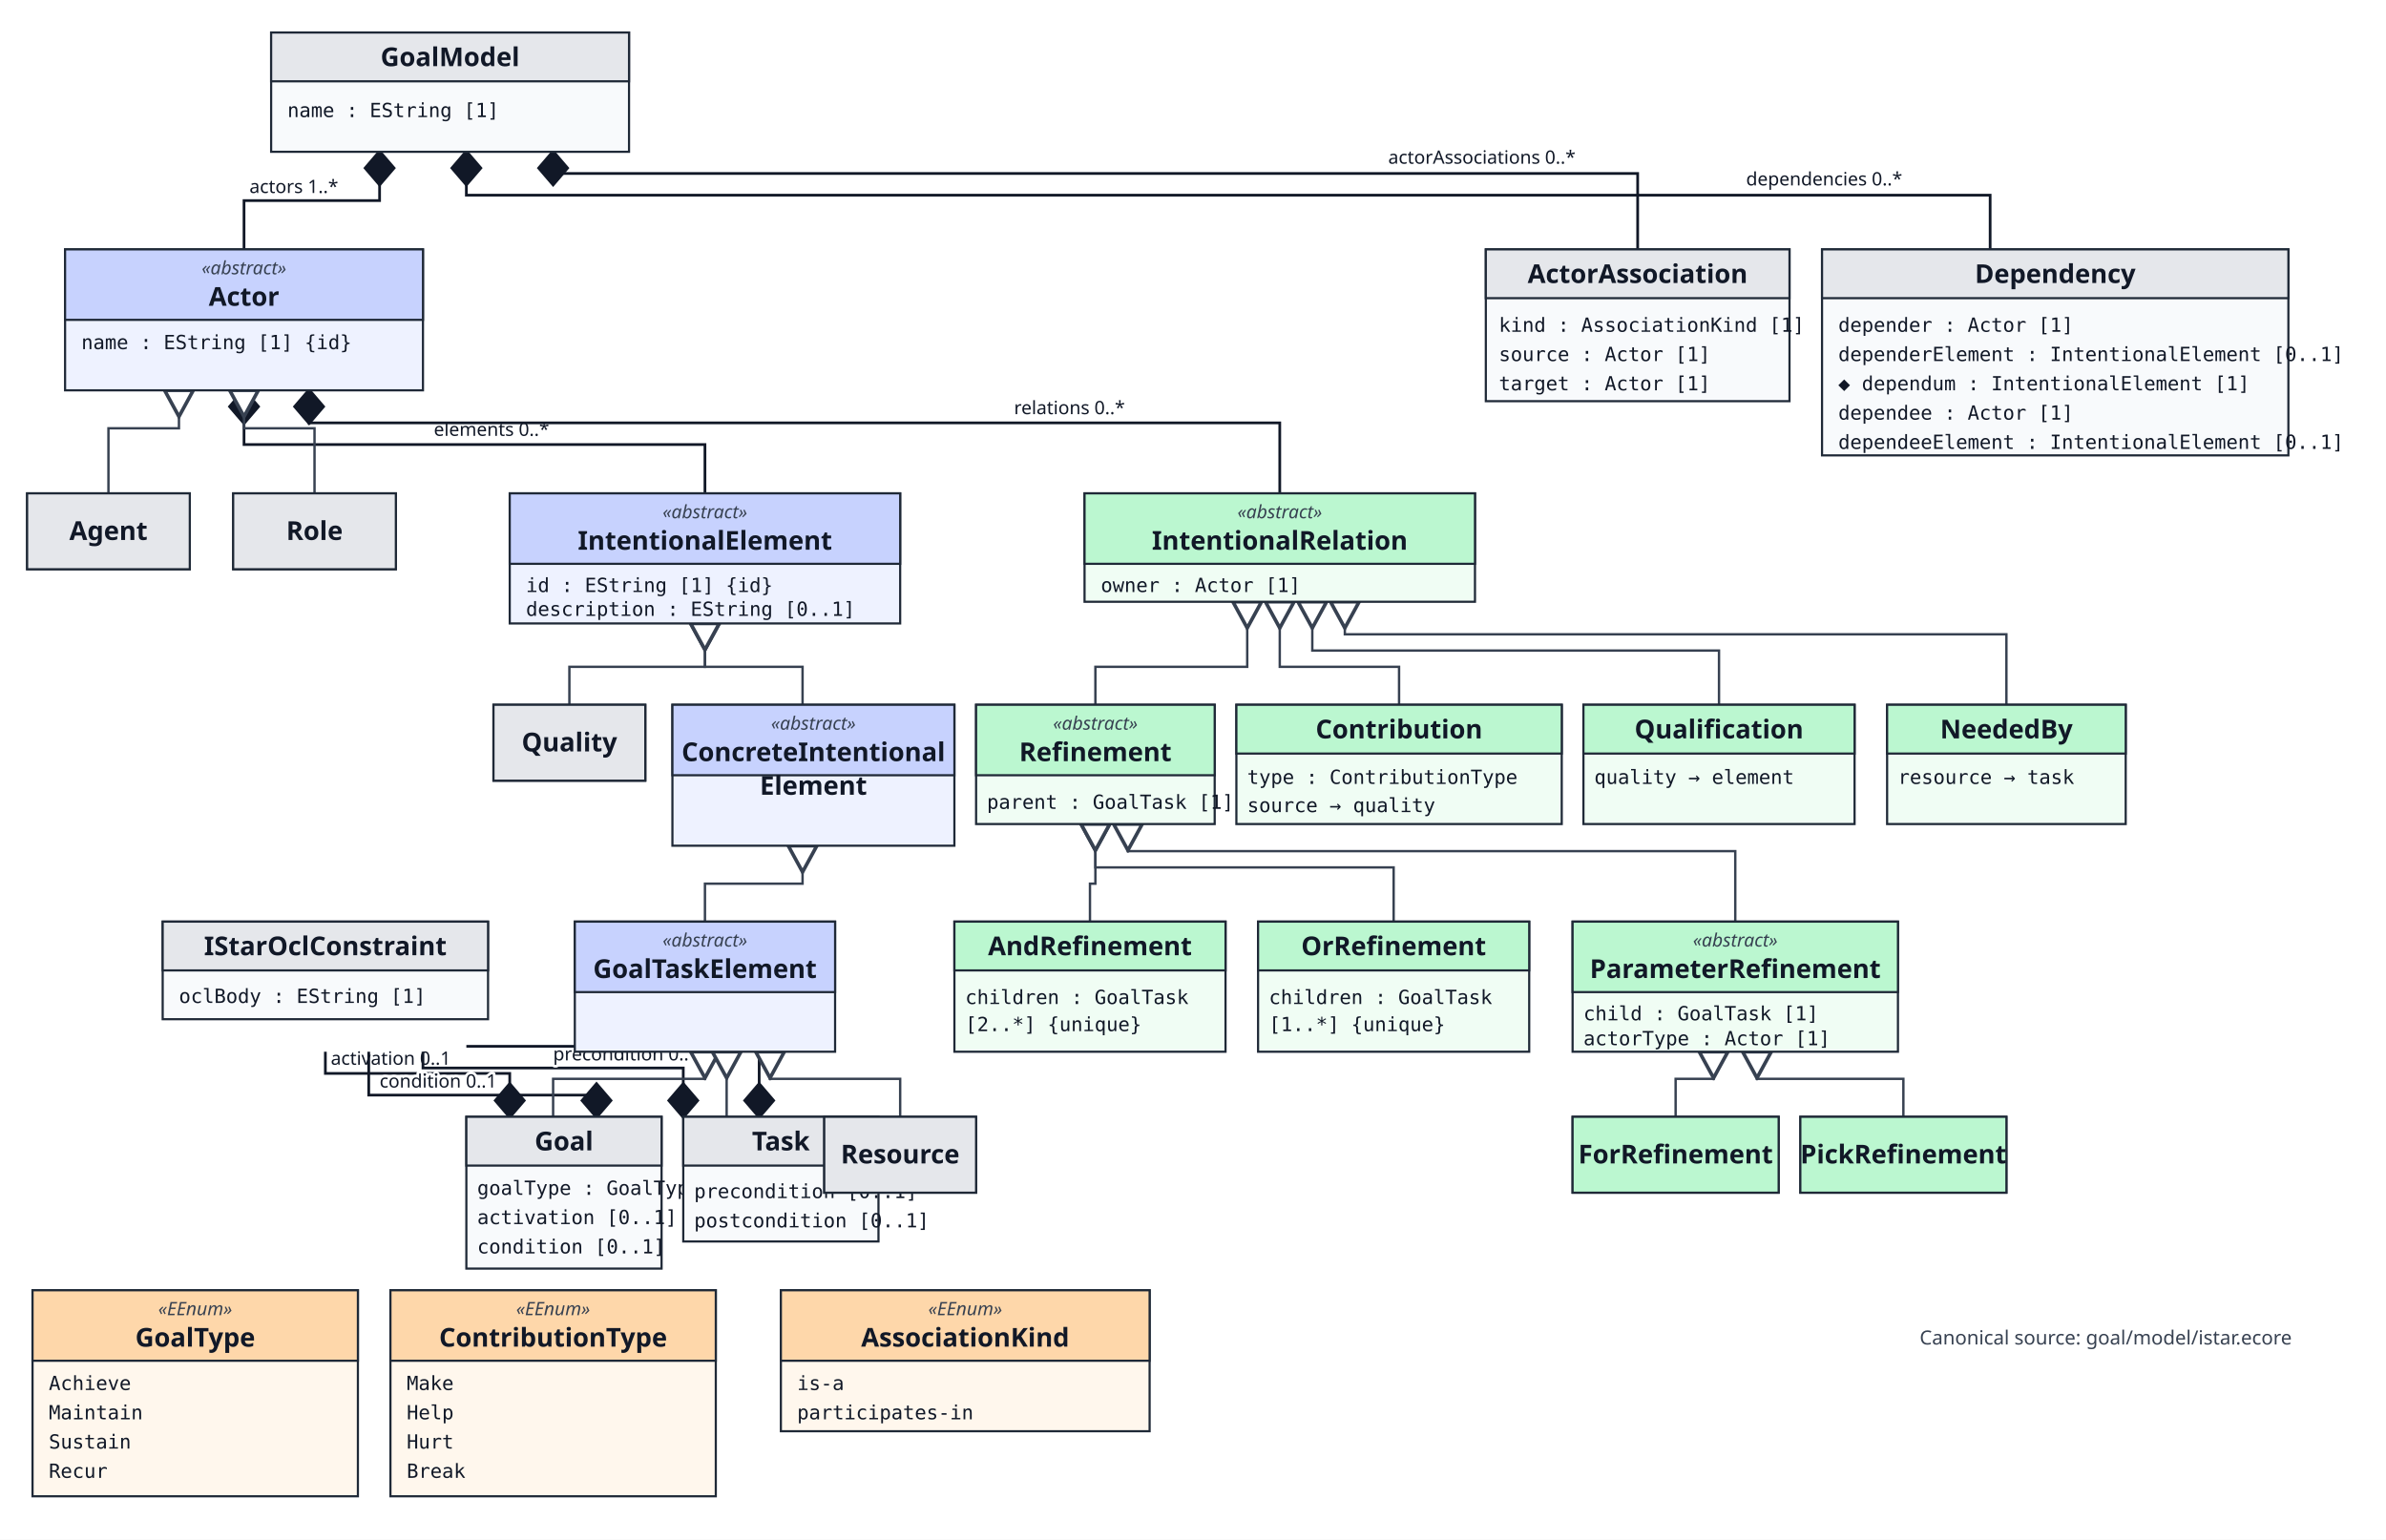
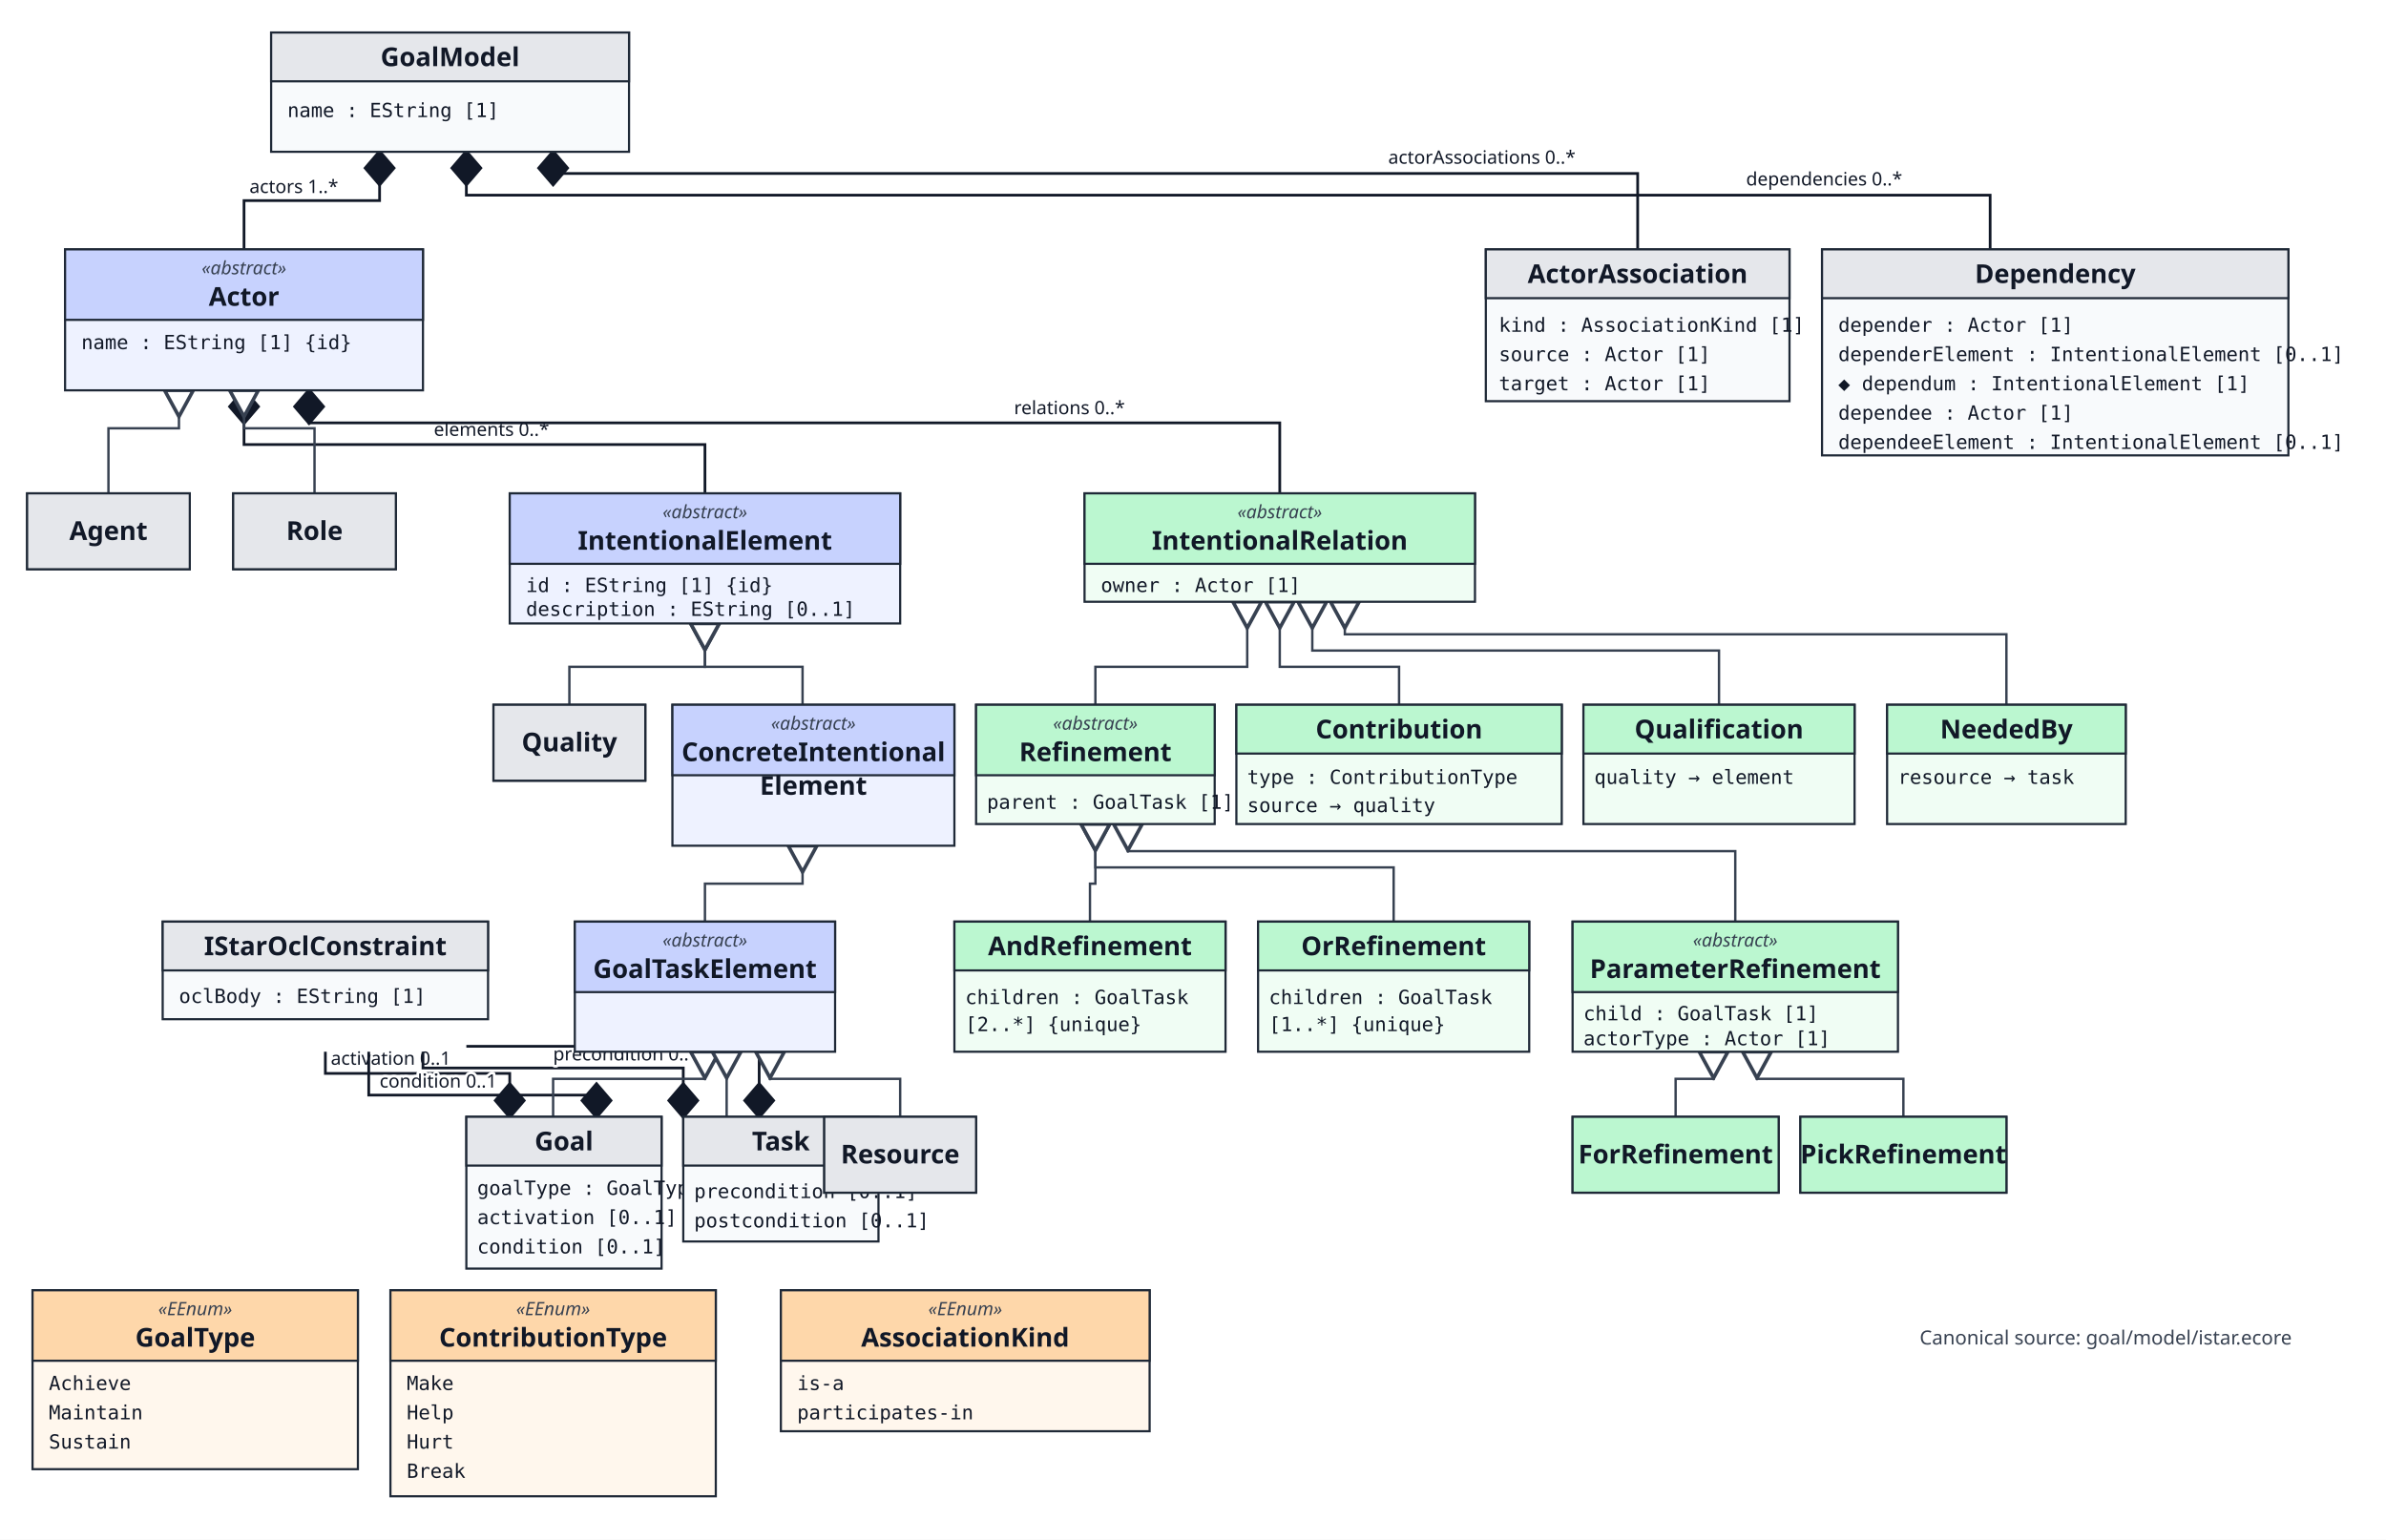
<svg xmlns="http://www.w3.org/2000/svg" width="2200" height="1420" viewBox="0 0 2200 1420">
  <defs>
    <style>
      .bg { fill:#ffffff; }
      .box { fill:#f8fafc; stroke:#1f2937; stroke-width:2; }
      .abstract { fill:#eef2ff; }
      .relation { fill:#f0fdf4; }
      .enum { fill:#fff7ed; }
      .head { fill:#e5e7eb; stroke:#1f2937; stroke-width:2; }
      .head-abstract { fill:#c7d2fe; }
      .head-relation { fill:#bbf7d0; }
      .head-enum { fill:#fed7aa; }
      .title { font:700 24px sans-serif; fill:#111827; text-anchor:middle; }
      .stereo { font:italic 17px sans-serif; fill:#374151; text-anchor:middle; }
      .field { font:18px monospace; fill:#111827; }
      .edge { fill:none; stroke:#374151; stroke-width:2.2; }
      .contain { fill:none; stroke:#111827; stroke-width:2.5; }
      .label { font:17px sans-serif; fill:#111827; paint-order:stroke; stroke:#fff; stroke-width:5; stroke-linejoin:round; }
      .note { font:18px sans-serif; fill:#374151; }
    </style>
    <marker id="triangle" markerWidth="14" markerHeight="14" refX="12" refY="7" orient="auto" markerUnits="strokeWidth">
      <path d="M 12 1 L 1 7 L 12 13 z" fill="#fff" stroke="#374151" stroke-width="1.5" />
    </marker>
    <marker id="diamond" markerWidth="16" markerHeight="16" refX="2" refY="8" orient="auto" markerUnits="strokeWidth">
      <path d="M 1 8 L 8 2 L 15 8 L 8 14 z" fill="#111827" />
    </marker>
  </defs>
  <rect class="bg" width="2200" height="1420" />
  <path class="contain" marker-start="url(#diamond)" d="M350 140 L350 185 L225 185 L225 230" />
  <text class="label" x="230" y="178">actors 1..*</text>
  <path class="contain" marker-start="url(#diamond)" d="M430 140 L430 180 L1835 180 L1835 230" />
  <text class="label" x="1610" y="171">dependencies 0..*</text>
  <path class="contain" marker-start="url(#diamond)" d="M510 140 L510 160 L1510 160 L1510 230" />
  <text class="label" x="1280" y="151">actorAssociations 0..*</text>
  <path class="contain" marker-start="url(#diamond)" d="M225 360 L225 410 L650 410 L650 455" />
  <text class="label" x="400" y="402">elements 0..*</text>
  <path class="contain" marker-start="url(#diamond)" d="M285 360 L285 390 L1180 390 L1180 455" />
  <text class="label" x="935" y="382">relations 0..*</text>
  <path class="contain" marker-start="url(#diamond)" d="M470 1030 L470 990 L300 990 L300 970" />
  <text class="label" x="305" y="982">activation 0..1</text>
  <path class="contain" marker-start="url(#diamond)" d="M550 1030 L550 1010 L340 1010 L340 970" />
  <text class="label" x="350" y="1003">condition 0..1</text>
  <path class="contain" marker-start="url(#diamond)" d="M630 1030 L630 985 L390 985 L390 970" />
  <text class="label" x="510" y="978">precondition 0..1</text>
  <path class="contain" marker-start="url(#diamond)" d="M700 1030 L700 965 L430 965" />
  <text class="label" x="535" y="958">postcondition 0..1</text>
  <path class="edge" marker-end="url(#triangle)" d="M100 455 L100 395 L165 395 L165 360" />
  <path class="edge" marker-end="url(#triangle)" d="M290 455 L290 395 L225 395 L225 360" />
  <path class="edge" marker-end="url(#triangle)" d="M525 650 L525 615 L650 615 L650 575" />
  <path class="edge" marker-end="url(#triangle)" d="M740 650 L740 615 L650 615 L650 575" />
  <path class="edge" marker-end="url(#triangle)" d="M650 850 L650 815 L740 815 L740 780" />
  <path class="edge" marker-end="url(#triangle)" d="M510 1030 L510 995 L650 995 L650 970" />
  <path class="edge" marker-end="url(#triangle)" d="M670 1030 L670 970" />
  <path class="edge" marker-end="url(#triangle)" d="M830 1030 L830 995 L710 995 L710 970" />
  <path class="edge" marker-end="url(#triangle)" d="M1010 650 L1010 615 L1150 615 L1150 555" />
  <path class="edge" marker-end="url(#triangle)" d="M1290 650 L1290 615 L1180 615 L1180 555" />
  <path class="edge" marker-end="url(#triangle)" d="M1585 650 L1585 600 L1210 600 L1210 555" />
  <path class="edge" marker-end="url(#triangle)" d="M1850 650 L1850 585 L1240 585 L1240 555" />
  <path class="edge" marker-end="url(#triangle)" d="M1005 850 L1005 815 L1010 815 L1010 760" />
  <path class="edge" marker-end="url(#triangle)" d="M1285 850 L1285 800 L1010 800 L1010 760" />
  <path class="edge" marker-end="url(#triangle)" d="M1600 850 L1600 785 L1040 785 L1040 760" />
  <path class="edge" marker-end="url(#triangle)" d="M1545 1030 L1545 995 L1580 995 L1580 970" />
  <path class="edge" marker-end="url(#triangle)" d="M1755 1030 L1755 995 L1620 995 L1620 970" />
  <g transform="translate(250 30)">
    <rect class="box" width="330" height="110" />
    <rect class="head" width="330" height="45" />
    <text class="title" x="165" y="31">GoalModel</text>
    <text class="field" x="15" y="78">name : EString [1]</text>
  </g>
  <g transform="translate(60 230)">
    <rect class="box abstract" width="330" height="130" />
    <rect class="head head-abstract" width="330" height="65" />
    <text class="stereo" x="165" y="23">«abstract»</text>
    <text class="title" x="165" y="52">Actor</text>
    <text class="field" x="15" y="92">name : EString [1] {id}</text>
  </g>
  <g transform="translate(25 455)">
    <rect class="box" width="150" height="70" />
    <rect class="head" width="150" height="70" />
    <text class="title" x="75" y="43">Agent</text>
  </g>
  <g transform="translate(215 455)">
    <rect class="box" width="150" height="70" />
    <rect class="head" width="150" height="70" />
    <text class="title" x="75" y="43">Role</text>
  </g>
  <g transform="translate(470 455)">
    <rect class="box abstract" width="360" height="120" />
    <rect class="head head-abstract" width="360" height="65" />
    <text class="stereo" x="180" y="23">«abstract»</text>
    <text class="title" x="180" y="52">IntentionalElement</text>
    <text class="field" x="15" y="91">id : EString [1] {id}</text>
    <text class="field" x="15" y="113">description : EString [0..1]</text>
  </g>
  <g transform="translate(455 650)">
    <rect class="box" width="140" height="70" />
    <rect class="head" width="140" height="70" />
    <text class="title" x="70" y="43">Quality</text>
  </g>
  <g transform="translate(620 650)">
    <rect class="box abstract" width="260" height="130" />
    <rect class="head head-abstract" width="260" height="65" />
    <text class="stereo" x="130" y="23">«abstract»</text>
    <text class="title" x="130" y="52">ConcreteIntentional</text>
    <text class="title" x="130" y="83">Element</text>
  </g>
  <g transform="translate(530 850)">
    <rect class="box abstract" width="240" height="120" />
    <rect class="head head-abstract" width="240" height="65" />
    <text class="stereo" x="120" y="23">«abstract»</text>
    <text class="title" x="120" y="52">GoalTaskElement</text>
  </g>
  <g transform="translate(430 1030)">
    <rect class="box" width="180" height="140" />
    <rect class="head" width="180" height="45" />
    <text class="title" x="90" y="31">Goal</text>
    <text class="field" x="10" y="72">goalType : GoalType</text>
    <text class="field" x="10" y="99">activation [0..1]</text>
    <text class="field" x="10" y="126">condition [0..1]</text>
  </g>
  <g transform="translate(630 1030)">
    <rect class="box" width="180" height="115" />
    <rect class="head" width="180" height="45" />
    <text class="title" x="90" y="31">Task</text>
    <text class="field" x="10" y="75">precondition [0..1]</text>
    <text class="field" x="10" y="102">postcondition [0..1]</text>
  </g>
  <g transform="translate(760 1030)">
    <rect class="box" width="140" height="70" />
    <rect class="head" width="140" height="70" />
    <text class="title" x="70" y="43">Resource</text>
  </g>
  <g transform="translate(150 850)">
    <rect class="box" width="300" height="90" />
    <rect class="head" width="300" height="45" />
    <text class="title" x="150" y="31">IStarOclConstraint</text>
    <text class="field" x="15" y="75">oclBody : EString [1]</text>
  </g>
  <g transform="translate(1000 455)">
    <rect class="box abstract relation" width="360" height="100" />
    <rect class="head head-relation" width="360" height="65" />
    <text class="stereo" x="180" y="23">«abstract»</text>
    <text class="title" x="180" y="52">IntentionalRelation</text>
    <text class="field" x="15" y="91">owner : Actor [1]</text>
  </g>
  <g transform="translate(900 650)">
    <rect class="box abstract relation" width="220" height="110" />
    <rect class="head head-relation" width="220" height="65" />
    <text class="stereo" x="110" y="23">«abstract»</text>
    <text class="title" x="110" y="52">Refinement</text>
    <text class="field" x="10" y="96">parent : GoalTask [1]</text>
  </g>
  <g transform="translate(1140 650)">
    <rect class="box relation" width="300" height="110" />
    <rect class="head head-relation" width="300" height="45" />
    <text class="title" x="150" y="31">Contribution</text>
    <text class="field" x="10" y="73">type : ContributionType</text>
    <text class="field" x="10" y="99">source → quality</text>
  </g>
  <g transform="translate(1460 650)">
    <rect class="box relation" width="250" height="110" />
    <rect class="head head-relation" width="250" height="45" />
    <text class="title" x="125" y="31">Qualification</text>
    <text class="field" x="10" y="73">quality → element</text>
  </g>
  <g transform="translate(1740 650)">
    <rect class="box relation" width="220" height="110" />
    <rect class="head head-relation" width="220" height="45" />
    <text class="title" x="110" y="31">NeededBy</text>
    <text class="field" x="10" y="73">resource → task</text>
  </g>
  <g transform="translate(880 850)">
    <rect class="box relation" width="250" height="120" />
    <rect class="head head-relation" width="250" height="45" />
    <text class="title" x="125" y="31">AndRefinement</text>
    <text class="field" x="10" y="76">children : GoalTask</text>
    <text class="field" x="10" y="101">[2..*] {unique}</text>
  </g>
  <g transform="translate(1160 850)">
    <rect class="box relation" width="250" height="120" />
    <rect class="head head-relation" width="250" height="45" />
    <text class="title" x="125" y="31">OrRefinement</text>
    <text class="field" x="10" y="76">children : GoalTask</text>
    <text class="field" x="10" y="101">[1..*] {unique}</text>
  </g>
  <g transform="translate(1450 850)">
    <rect class="box abstract relation" width="300" height="120" />
    <rect class="head head-relation" width="300" height="65" />
    <text class="stereo" x="150" y="23">«abstract»</text>
    <text class="title" x="150" y="52">ParameterRefinement</text>
    <text class="field" x="10" y="91">child : GoalTask [1]</text>
    <text class="field" x="10" y="114">actorType : Actor [1]</text>
  </g>
  <g transform="translate(1450 1030)">
    <rect class="box relation" width="190" height="70" />
    <rect class="head head-relation" width="190" height="70" />
    <text class="title" x="95" y="43">ForRefinement</text>
  </g>
  <g transform="translate(1660 1030)">
    <rect class="box relation" width="190" height="70" />
    <rect class="head head-relation" width="190" height="70" />
    <text class="title" x="95" y="43">PickRefinement</text>
  </g>
  <g transform="translate(1370 230)">
    <rect class="box" width="280" height="140" />
    <rect class="head" width="280" height="45" />
    <text class="title" x="140" y="31">ActorAssociation</text>
    <text class="field" x="12" y="76">kind : AssociationKind [1]</text>
    <text class="field" x="12" y="103">source : Actor [1]</text>
    <text class="field" x="12" y="130">target : Actor [1]</text>
  </g>
  <g transform="translate(1680 230)">
    <rect class="box" width="430" height="190" />
    <rect class="head" width="430" height="45" />
    <text class="title" x="215" y="31">Dependency</text>
    <text class="field" x="15" y="76">depender : Actor [1]</text>
    <text class="field" x="15" y="103">dependerElement : IntentionalElement [0..1]</text>
    <text class="field" x="15" y="130">◆ dependum : IntentionalElement [1]</text>
    <text class="field" x="15" y="157">dependee : Actor [1]</text>
    <text class="field" x="15" y="184">dependeeElement : IntentionalElement [0..1]</text>
  </g>
  <g transform="translate(30 1190)">
-     <rect class="box enum" width="300" height="190" />
+     <rect class="box enum" width="300" height="165" />
    <rect class="head head-enum" width="300" height="65" />
    <text class="stereo" x="150" y="23">«EEnum»</text>
    <text class="title" x="150" y="52">GoalType</text>
    <text class="field" x="15" y="92">Achieve</text>
    <text class="field" x="15" y="119">Maintain</text>
    <text class="field" x="15" y="146">Sustain</text>
-     <text class="field" x="15" y="173">Recur</text>
  </g>
  <g transform="translate(360 1190)">
    <rect class="box enum" width="300" height="190" />
    <rect class="head head-enum" width="300" height="65" />
    <text class="stereo" x="150" y="23">«EEnum»</text>
    <text class="title" x="150" y="52">ContributionType</text>
    <text class="field" x="15" y="92">Make</text>
    <text class="field" x="15" y="119">Help</text>
    <text class="field" x="15" y="146">Hurt</text>
    <text class="field" x="15" y="173">Break</text>
  </g>
  <g transform="translate(720 1190)">
    <rect class="box enum" width="340" height="130" />
    <rect class="head head-enum" width="340" height="65" />
    <text class="stereo" x="170" y="23">«EEnum»</text>
    <text class="title" x="170" y="52">AssociationKind</text>
    <text class="field" x="15" y="92">is-a</text>
    <text class="field" x="15" y="119">participates-in</text>
  </g>
  <text class="note" x="1770" y="1240">Canonical source: goal/model/istar.ecore</text>
</svg>
